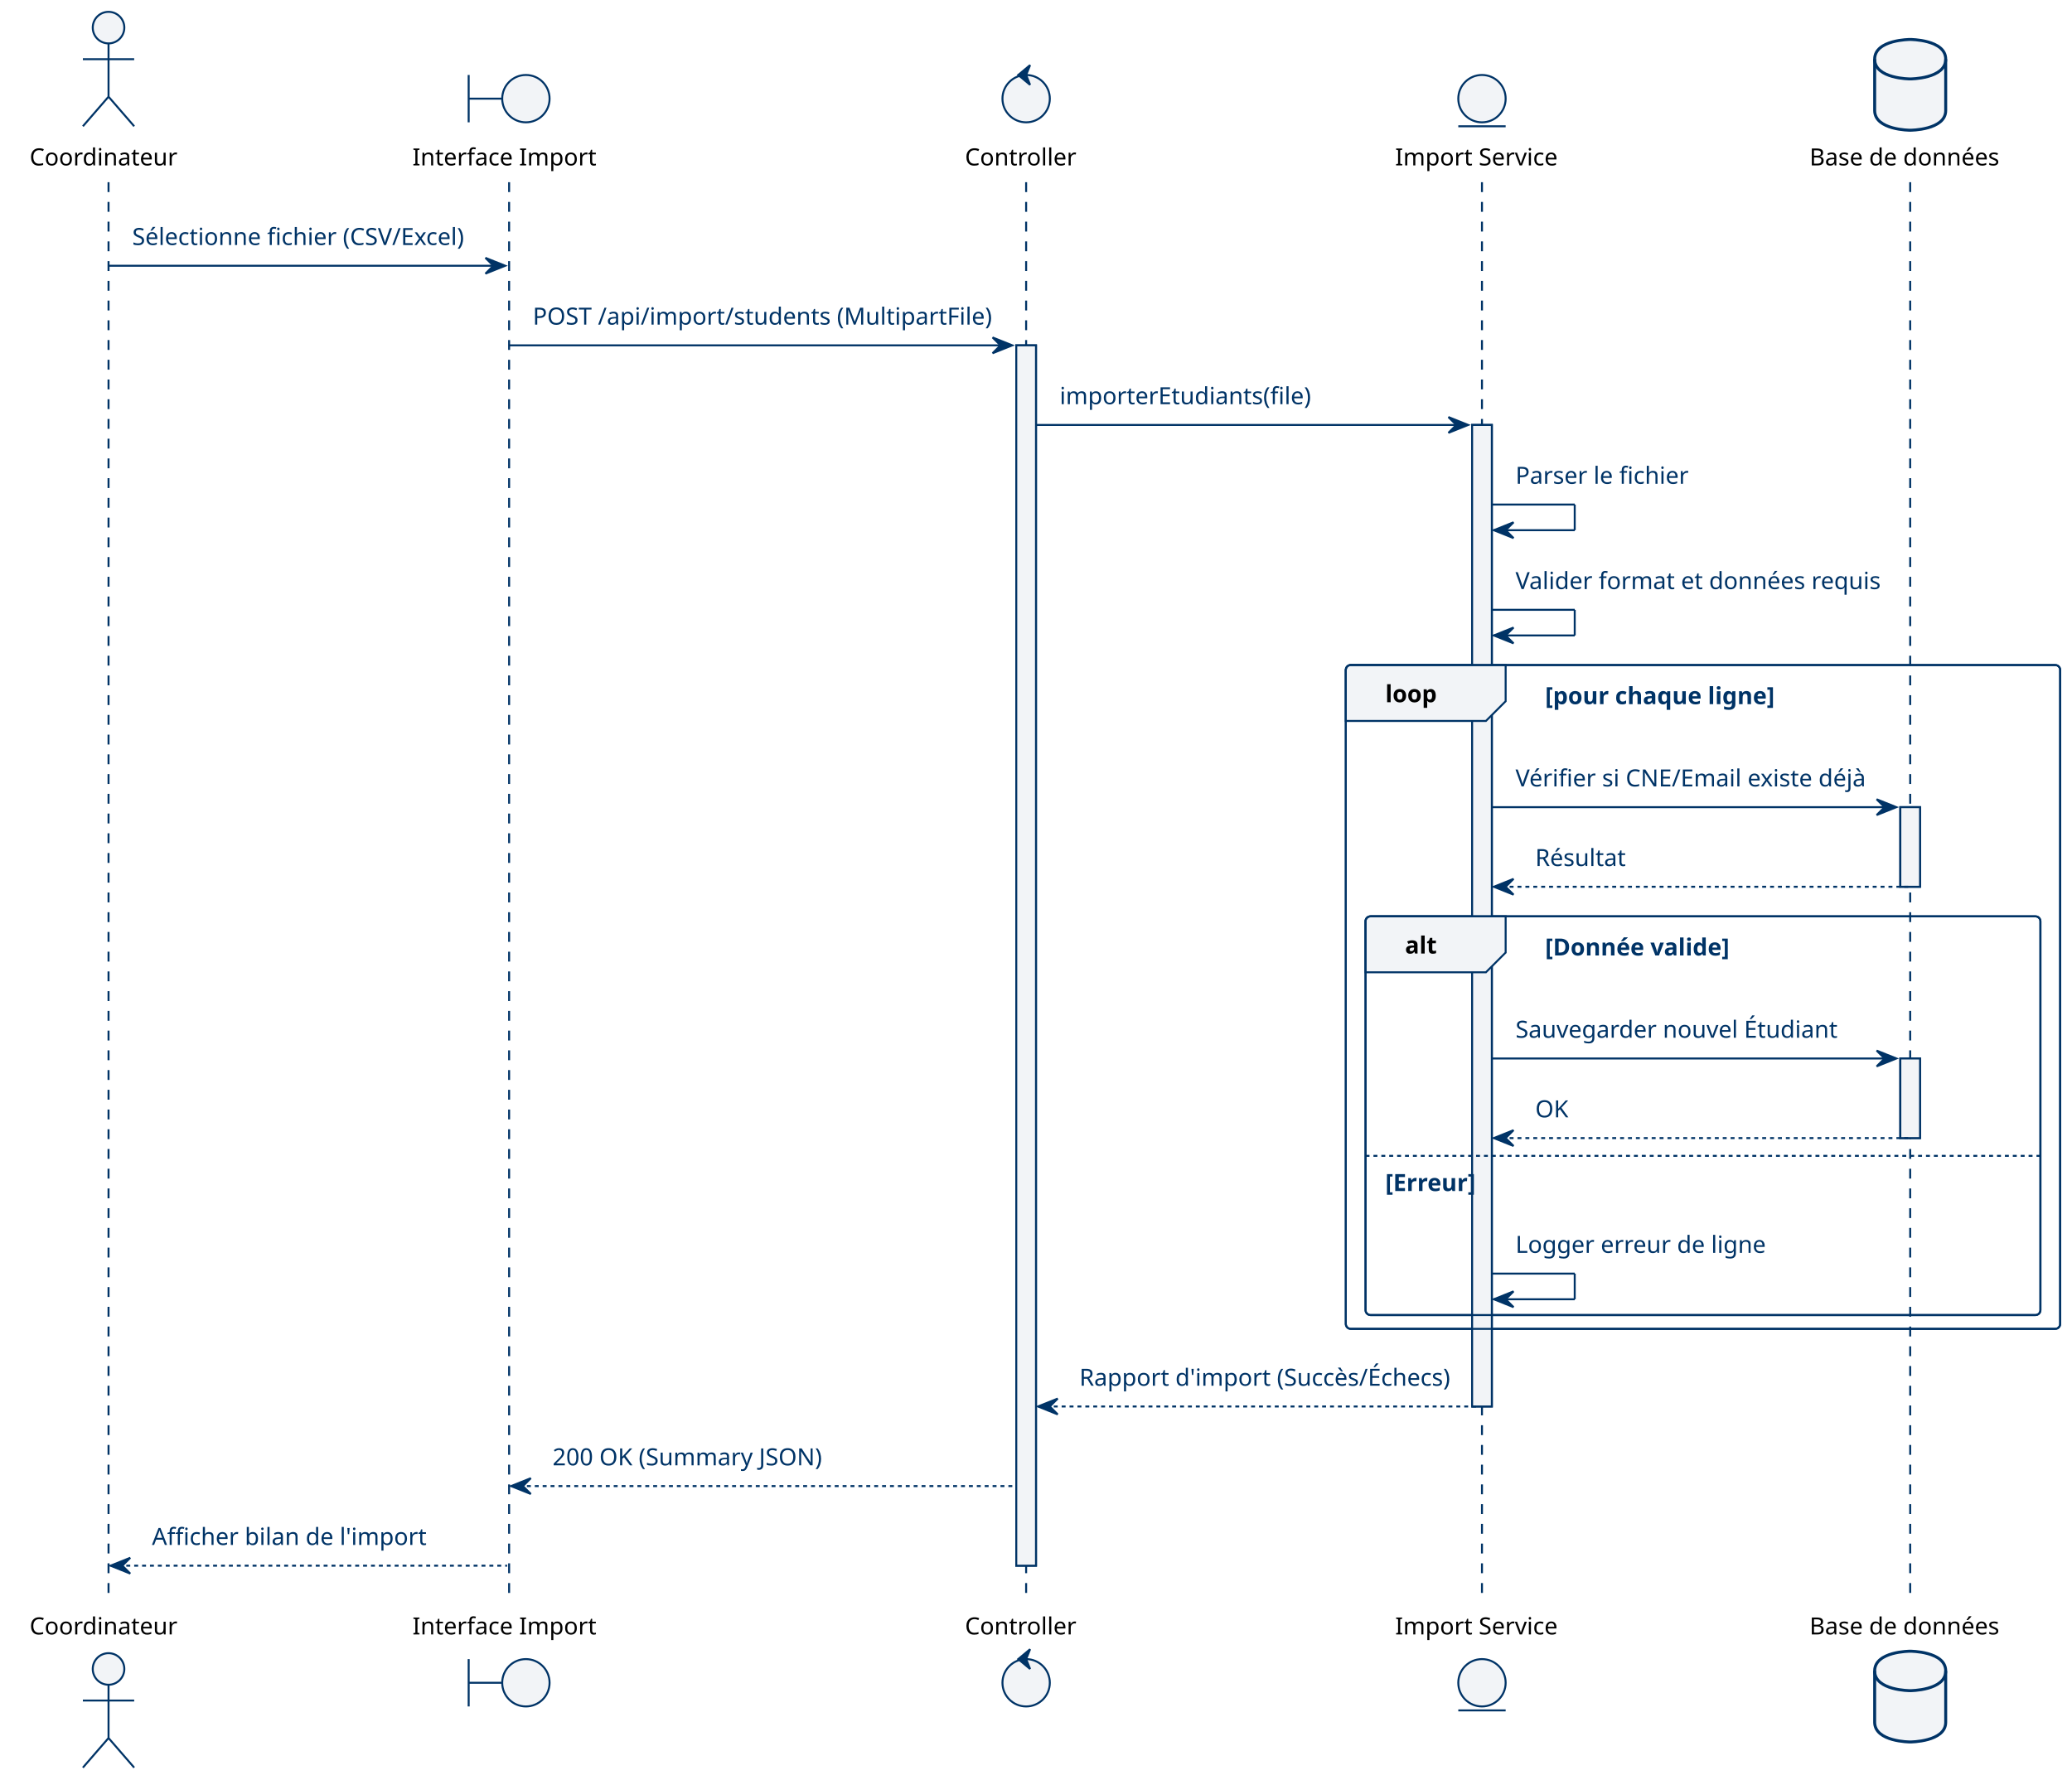
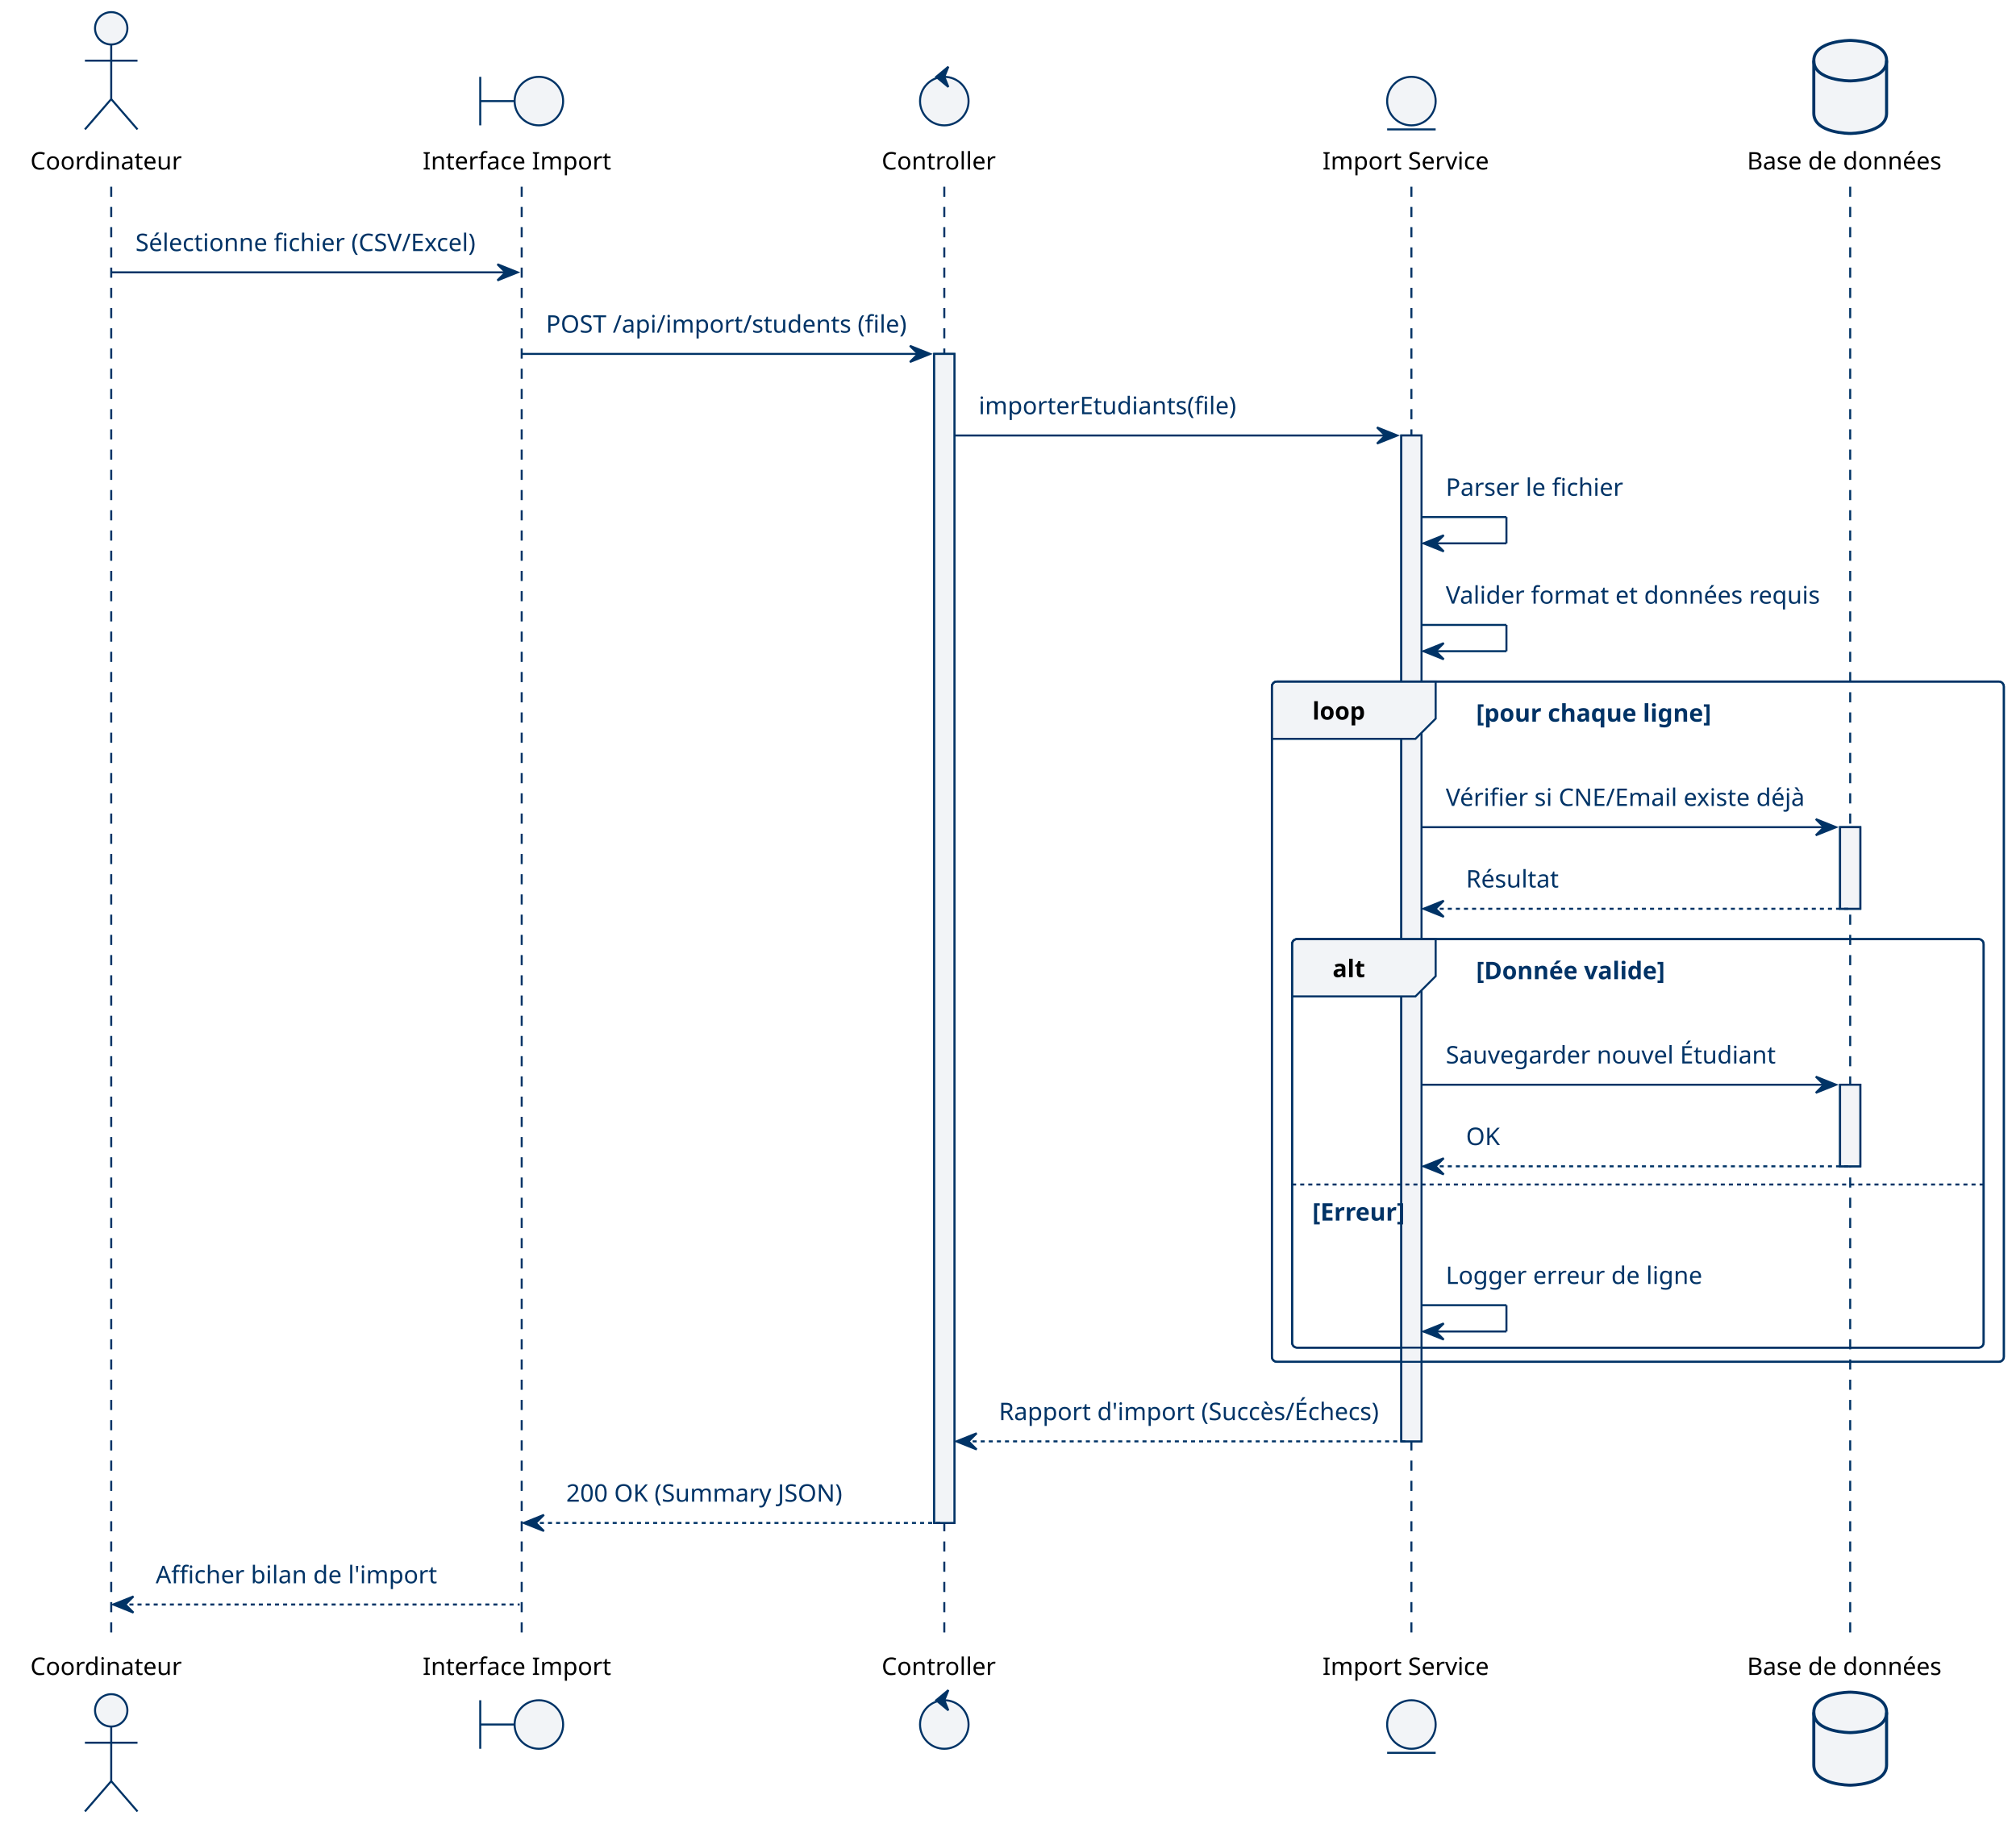
- <svg xmlns="http://www.w3.org/2000/svg" contentStyleType="text/css" height="902px" preserveAspectRatio="none" style="width:1050px;height:902px;background:#FFFFFF;" version="1.1" viewBox="0 0 1050 902" width="1050px" zoomAndPan="magnify">
+ <svg xmlns="http://www.w3.org/2000/svg" contentStyleType="text/css" height="902px" preserveAspectRatio="none" style="width:997px;height:902px;background:#FFFFFF;" version="1.1" viewBox="0 0 997 902" width="997px" zoomAndPan="magnify">
  <defs />
  <g>
-     <rect fill="#F2F4F7" height="618.506" style="stroke:#003366;stroke-width:1.0;" width="10" x="515" y="175.032" />
-     <rect fill="#F2F4F7" height="497.474" style="stroke:#003366;stroke-width:1.0;" width="10" x="746" y="215.376" />
-     <rect fill="#F2F4F7" height="40.344" style="stroke:#003366;stroke-width:1.0;" width="10" x="963" y="409.097" />
-     <rect fill="#F2F4F7" height="40.344" style="stroke:#003366;stroke-width:1.0;" width="10" x="963" y="536.473" />
-     <rect fill="none" height="336.441" rx="2.5" ry="2.5" style="stroke:#003366;stroke-width:1.0;" width="362" x="682" y="337.065" />
-     <rect fill="none" height="202.065" rx="2.5" ry="2.5" style="stroke:#003366;stroke-width:1.0;" width="342" x="692" y="464.441" />
+     <rect fill="#F2F4F7" height="578.162" style="stroke:#003366;stroke-width:1.0;" width="10" x="462" y="175.032" />
+     <rect fill="#F2F4F7" height="497.474" style="stroke:#003366;stroke-width:1.0;" width="10" x="693" y="215.376" />
+     <rect fill="#F2F4F7" height="40.344" style="stroke:#003366;stroke-width:1.0;" width="10" x="910" y="409.097" />
+     <rect fill="#F2F4F7" height="40.344" style="stroke:#003366;stroke-width:1.0;" width="10" x="910" y="536.473" />
+     <rect fill="none" height="336.441" rx="2.5" ry="2.5" style="stroke:#003366;stroke-width:1.0;" width="362" x="629" y="337.065" />
+     <rect fill="none" height="202.065" rx="2.5" ry="2.5" style="stroke:#003366;stroke-width:1.0;" width="342" x="639" y="464.441" />
    <line style="stroke:#003366;stroke-width:1.0;stroke-dasharray:5.0,5.0;" x1="55" x2="55" y1="92.344" y2="811.538" />
    <line style="stroke:#003366;stroke-width:1.0;stroke-dasharray:5.0,5.0;" x1="258" x2="258" y1="92.344" y2="811.538" />
-     <line style="stroke:#003366;stroke-width:1.0;stroke-dasharray:5.0,5.0;" x1="520" x2="520" y1="92.344" y2="811.538" />
-     <line style="stroke:#003366;stroke-width:1.0;stroke-dasharray:5.0,5.0;" x1="751" x2="751" y1="92.344" y2="811.538" />
-     <line style="stroke:#003366;stroke-width:1.0;stroke-dasharray:5.0,5.0;" x1="968" x2="968" y1="92.344" y2="811.538" />
+     <line style="stroke:#003366;stroke-width:1.0;stroke-dasharray:5.0,5.0;" x1="467" x2="467" y1="92.344" y2="811.538" />
+     <line style="stroke:#003366;stroke-width:1.0;stroke-dasharray:5.0,5.0;" x1="698" x2="698" y1="92.344" y2="811.538" />
+     <line style="stroke:#003366;stroke-width:1.0;stroke-dasharray:5.0,5.0;" x1="915" x2="915" y1="92.344" y2="811.538" />
    <text fill="#000000" font-family="sans-serif" font-size="12" lengthAdjust="spacing" textLength="74" x="15" y="83.828">Coordinateur</text>
    <ellipse cx="55" cy="14" fill="#F2F4F7" rx="8" ry="8" style="stroke:#003366;stroke-width:1.0;" />
    <path d="M55,22 L55,49 M42,30 L68,30 M55,49 L42,64 M55,49 L68,64 " fill="none" style="stroke:#003366;stroke-width:1.0;" />
    <text fill="#000000" font-family="sans-serif" font-size="12" lengthAdjust="spacing" textLength="74" x="15" y="828.366">Coordinateur</text>
    <ellipse cx="55" cy="845.882" fill="#F2F4F7" rx="8" ry="8" style="stroke:#003366;stroke-width:1.0;" />
    <path d="M55,853.882 L55,880.882 M42,861.882 L68,861.882 M55,880.882 L42,895.882 M55,880.882 L68,895.882 " fill="none" style="stroke:#003366;stroke-width:1.0;" />
    <text fill="#000000" font-family="sans-serif" font-size="12" lengthAdjust="spacing" textLength="92" x="209" y="83.828">Interface Import</text>
    <path d="M237.5,38 L237.5,62 M237.5,50 L254.5,50 " fill="none" style="stroke:#003366;stroke-width:1.0;" />
    <ellipse cx="266.5" cy="50" fill="#F2F4F7" rx="12" ry="12" style="stroke:#003366;stroke-width:1.0;" />
    <text fill="#000000" font-family="sans-serif" font-size="12" lengthAdjust="spacing" textLength="92" x="209" y="828.366">Interface Import</text>
    <path d="M237.5,840.882 L237.5,864.882 M237.5,852.882 L254.5,852.882 " fill="none" style="stroke:#003366;stroke-width:1.0;" />
    <ellipse cx="266.5" cy="852.882" fill="#F2F4F7" rx="12" ry="12" style="stroke:#003366;stroke-width:1.0;" />
-     <text fill="#000000" font-family="sans-serif" font-size="12" lengthAdjust="spacing" textLength="56" x="489" y="83.828">Controller</text>
-     <ellipse cx="520" cy="50" fill="#F2F4F7" rx="12" ry="12" style="stroke:#003366;stroke-width:1.0;" />
-     <polygon fill="#003366" points="516,38,522,33,520,38,522,43,516,38" style="stroke:#003366;stroke-width:1.0;" />
-     <text fill="#000000" font-family="sans-serif" font-size="12" lengthAdjust="spacing" textLength="56" x="489" y="828.366">Controller</text>
-     <ellipse cx="520" cy="852.882" fill="#F2F4F7" rx="12" ry="12" style="stroke:#003366;stroke-width:1.0;" />
-     <polygon fill="#003366" points="516,840.882,522,835.882,520,840.882,522,845.882,516,840.882" style="stroke:#003366;stroke-width:1.0;" />
-     <text fill="#000000" font-family="sans-serif" font-size="12" lengthAdjust="spacing" textLength="82" x="707" y="83.828">Import Service</text>
-     <ellipse cx="751" cy="50" fill="#F2F4F7" rx="12" ry="12" style="stroke:#003366;stroke-width:1.0;" />
-     <line style="stroke:#003366;stroke-width:1.0;" x1="739" x2="763" y1="64" y2="64" />
-     <text fill="#000000" font-family="sans-serif" font-size="12" lengthAdjust="spacing" textLength="82" x="707" y="828.366">Import Service</text>
-     <ellipse cx="751" cy="852.882" fill="#F2F4F7" rx="12" ry="12" style="stroke:#003366;stroke-width:1.0;" />
-     <line style="stroke:#003366;stroke-width:1.0;" x1="739" x2="763" y1="866.882" y2="866.882" />
-     <text fill="#000000" font-family="sans-serif" font-size="12" lengthAdjust="spacing" textLength="96" x="917" y="83.828">Base de données</text>
-     <path d="M950,30 C950,20 968,20 968,20 C968,20 986,20 986,30 L986,56 C986,66 968,66 968,66 C968,66 950,66 950,56 L950,30 " fill="#F2F4F7" style="stroke:#003366;stroke-width:1.5;" />
-     <path d="M950,30 C950,40 968,40 968,40 C968,40 986,40 986,30 " fill="none" style="stroke:#003366;stroke-width:1.5;" />
-     <text fill="#000000" font-family="sans-serif" font-size="12" lengthAdjust="spacing" textLength="96" x="917" y="828.366">Base de données</text>
-     <path d="M950,846.882 C950,836.882 968,836.882 968,836.882 C968,836.882 986,836.882 986,846.882 L986,872.882 C986,882.882 968,882.882 968,882.882 C968,882.882 950,882.882 950,872.882 L950,846.882 " fill="#F2F4F7" style="stroke:#003366;stroke-width:1.5;" />
-     <path d="M950,846.882 C950,856.882 968,856.882 968,856.882 C968,856.882 986,856.882 986,846.882 " fill="none" style="stroke:#003366;stroke-width:1.5;" />
-     <rect fill="#F2F4F7" height="618.506" style="stroke:#003366;stroke-width:1.0;" width="10" x="515" y="175.032" />
-     <rect fill="#F2F4F7" height="497.474" style="stroke:#003366;stroke-width:1.0;" width="10" x="746" y="215.376" />
-     <rect fill="#F2F4F7" height="40.344" style="stroke:#003366;stroke-width:1.0;" width="10" x="963" y="409.097" />
-     <rect fill="#F2F4F7" height="40.344" style="stroke:#003366;stroke-width:1.0;" width="10" x="963" y="536.473" />
+     <text fill="#000000" font-family="sans-serif" font-size="12" lengthAdjust="spacing" textLength="56" x="436" y="83.828">Controller</text>
+     <ellipse cx="467" cy="50" fill="#F2F4F7" rx="12" ry="12" style="stroke:#003366;stroke-width:1.0;" />
+     <polygon fill="#003366" points="463,38,469,33,467,38,469,43,463,38" style="stroke:#003366;stroke-width:1.0;" />
+     <text fill="#000000" font-family="sans-serif" font-size="12" lengthAdjust="spacing" textLength="56" x="436" y="828.366">Controller</text>
+     <ellipse cx="467" cy="852.882" fill="#F2F4F7" rx="12" ry="12" style="stroke:#003366;stroke-width:1.0;" />
+     <polygon fill="#003366" points="463,840.882,469,835.882,467,840.882,469,845.882,463,840.882" style="stroke:#003366;stroke-width:1.0;" />
+     <text fill="#000000" font-family="sans-serif" font-size="12" lengthAdjust="spacing" textLength="82" x="654" y="83.828">Import Service</text>
+     <ellipse cx="698" cy="50" fill="#F2F4F7" rx="12" ry="12" style="stroke:#003366;stroke-width:1.0;" />
+     <line style="stroke:#003366;stroke-width:1.0;" x1="686" x2="710" y1="64" y2="64" />
+     <text fill="#000000" font-family="sans-serif" font-size="12" lengthAdjust="spacing" textLength="82" x="654" y="828.366">Import Service</text>
+     <ellipse cx="698" cy="852.882" fill="#F2F4F7" rx="12" ry="12" style="stroke:#003366;stroke-width:1.0;" />
+     <line style="stroke:#003366;stroke-width:1.0;" x1="686" x2="710" y1="866.882" y2="866.882" />
+     <text fill="#000000" font-family="sans-serif" font-size="12" lengthAdjust="spacing" textLength="96" x="864" y="83.828">Base de données</text>
+     <path d="M897,30 C897,20 915,20 915,20 C915,20 933,20 933,30 L933,56 C933,66 915,66 915,66 C915,66 897,66 897,56 L897,30 " fill="#F2F4F7" style="stroke:#003366;stroke-width:1.5;" />
+     <path d="M897,30 C897,40 915,40 915,40 C915,40 933,40 933,30 " fill="none" style="stroke:#003366;stroke-width:1.5;" />
+     <text fill="#000000" font-family="sans-serif" font-size="12" lengthAdjust="spacing" textLength="96" x="864" y="828.366">Base de données</text>
+     <path d="M897,846.882 C897,836.882 915,836.882 915,836.882 C915,836.882 933,836.882 933,846.882 L933,872.882 C933,882.882 915,882.882 915,882.882 C915,882.882 897,882.882 897,872.882 L897,846.882 " fill="#F2F4F7" style="stroke:#003366;stroke-width:1.5;" />
+     <path d="M897,846.882 C897,856.882 915,856.882 915,856.882 C915,856.882 933,856.882 933,846.882 " fill="none" style="stroke:#003366;stroke-width:1.5;" />
+     <rect fill="#F2F4F7" height="578.162" style="stroke:#003366;stroke-width:1.0;" width="10" x="462" y="175.032" />
+     <rect fill="#F2F4F7" height="497.474" style="stroke:#003366;stroke-width:1.0;" width="10" x="693" y="215.376" />
+     <rect fill="#F2F4F7" height="40.344" style="stroke:#003366;stroke-width:1.0;" width="10" x="910" y="409.097" />
+     <rect fill="#F2F4F7" height="40.344" style="stroke:#003366;stroke-width:1.0;" width="10" x="910" y="536.473" />
    <polygon fill="#003366" points="246,130.688,256,134.688,246,138.688,250,134.688" style="stroke:#003366;stroke-width:1.0;" />
    <line style="stroke:#003366;stroke-width:1.0;" x1="55" x2="252" y1="134.688" y2="134.688" />
    <text fill="#003366" font-family="sans-serif" font-size="12" lengthAdjust="spacing" textLength="169" x="67" y="124.172">Sélectionne fichier (CSV/Excel)</text>
-     <polygon fill="#003366" points="503,171.032,513,175.032,503,179.032,507,175.032" style="stroke:#003366;stroke-width:1.0;" />
-     <line style="stroke:#003366;stroke-width:1.0;" x1="258" x2="509" y1="175.032" y2="175.032" />
-     <text fill="#003366" font-family="sans-serif" font-size="12" lengthAdjust="spacing" textLength="228" x="270" y="164.516">POST /api/import/students (MultipartFile)</text>
-     <polygon fill="#003366" points="734,211.376,744,215.376,734,219.376,738,215.376" style="stroke:#003366;stroke-width:1.0;" />
-     <line style="stroke:#003366;stroke-width:1.0;" x1="525" x2="740" y1="215.376" y2="215.376" />
-     <text fill="#003366" font-family="sans-serif" font-size="12" lengthAdjust="spacing" textLength="126" x="537" y="204.86">importerEtudiants(file)</text>
-     <line style="stroke:#003366;stroke-width:1.0;" x1="756" x2="798" y1="255.721" y2="255.721" />
-     <line style="stroke:#003366;stroke-width:1.0;" x1="798" x2="798" y1="255.721" y2="268.721" />
-     <line style="stroke:#003366;stroke-width:1.0;" x1="757" x2="798" y1="268.721" y2="268.721" />
-     <polygon fill="#003366" points="767,264.721,757,268.721,767,272.721,763,268.721" style="stroke:#003366;stroke-width:1.0;" />
-     <text fill="#003366" font-family="sans-serif" font-size="12" lengthAdjust="spacing" textLength="88" x="768" y="245.204">Parser le fichier</text>
-     <line style="stroke:#003366;stroke-width:1.0;" x1="756" x2="798" y1="309.065" y2="309.065" />
-     <line style="stroke:#003366;stroke-width:1.0;" x1="798" x2="798" y1="309.065" y2="322.065" />
-     <line style="stroke:#003366;stroke-width:1.0;" x1="757" x2="798" y1="322.065" y2="322.065" />
-     <polygon fill="#003366" points="767,318.065,757,322.065,767,326.065,763,322.065" style="stroke:#003366;stroke-width:1.0;" />
-     <text fill="#003366" font-family="sans-serif" font-size="12" lengthAdjust="spacing" textLength="183" x="768" y="298.549">Valider format et données requis</text>
-     <path d="M684.5,337.065 L763,337.065 L763,355.409 L753,365.409 L682,365.409 L682,339.565 A2.5,2.5 0 0 1 684.5,337.065 " fill="#F2F4F7" style="stroke:#003366;stroke-width:1.0;" />
-     <rect fill="none" height="336.441" rx="2.5" ry="2.5" style="stroke:#003366;stroke-width:1.0;" width="362" x="682" y="337.065" />
-     <text fill="#000000" font-family="sans-serif" font-size="12" font-weight="bold" lengthAdjust="spacing" textLength="26" x="702" y="355.893">loop</text>
-     <text fill="#003366" font-family="sans-serif" font-size="12" font-weight="bold" lengthAdjust="spacing" textLength="117" x="783" y="356.893">[pour chaque ligne]</text>
-     <polygon fill="#003366" points="951,405.097,961,409.097,951,413.097,955,409.097" style="stroke:#003366;stroke-width:1.0;" />
-     <line style="stroke:#003366;stroke-width:1.0;" x1="756" x2="957" y1="409.097" y2="409.097" />
-     <text fill="#003366" font-family="sans-serif" font-size="12" lengthAdjust="spacing" textLength="178" x="768" y="398.581">Vérifier si CNE/Email existe déjà</text>
-     <polygon fill="#003366" points="767,445.441,757,449.441,767,453.441,763,449.441" style="stroke:#003366;stroke-width:1.0;" />
-     <line style="stroke:#003366;stroke-width:1.0;stroke-dasharray:2.0,2.0;" x1="761" x2="967" y1="449.441" y2="449.441" />
-     <text fill="#003366" font-family="sans-serif" font-size="12" lengthAdjust="spacing" textLength="45" x="778" y="438.925">Résultat</text>
-     <path d="M694.5,464.441 L763,464.441 L763,482.785 L753,492.785 L692,492.785 L692,466.941 A2.5,2.5 0 0 1 694.5,464.441 " fill="#F2F4F7" style="stroke:#003366;stroke-width:1.0;" />
-     <rect fill="none" height="202.065" rx="2.5" ry="2.5" style="stroke:#003366;stroke-width:1.0;" width="342" x="692" y="464.441" />
-     <text fill="#000000" font-family="sans-serif" font-size="12" font-weight="bold" lengthAdjust="spacing" textLength="16" x="712" y="483.269">alt</text>
-     <text fill="#003366" font-family="sans-serif" font-size="12" font-weight="bold" lengthAdjust="spacing" textLength="94" x="783" y="484.269">[Donnée valide]</text>
-     <polygon fill="#003366" points="951,532.473,961,536.473,951,540.473,955,536.473" style="stroke:#003366;stroke-width:1.0;" />
-     <line style="stroke:#003366;stroke-width:1.0;" x1="756" x2="957" y1="536.473" y2="536.473" />
-     <text fill="#003366" font-family="sans-serif" font-size="12" lengthAdjust="spacing" textLength="161" x="768" y="525.957">Sauvegarder nouvel Étudiant</text>
-     <polygon fill="#003366" points="767,572.818,757,576.818,767,580.818,763,576.818" style="stroke:#003366;stroke-width:1.0;" />
-     <line style="stroke:#003366;stroke-width:1.0;stroke-dasharray:2.0,2.0;" x1="761" x2="967" y1="576.818" y2="576.818" />
-     <text fill="#003366" font-family="sans-serif" font-size="12" lengthAdjust="spacing" textLength="16" x="778" y="566.302">OK</text>
-     <line style="stroke:#003366;stroke-width:1.0;stroke-dasharray:2.0,2.0;" x1="692" x2="1034" y1="585.818" y2="585.818" />
-     <text fill="#003366" font-family="sans-serif" font-size="12" font-weight="bold" lengthAdjust="spacing" textLength="45" x="702" y="603.646">[Erreur]</text>
-     <line style="stroke:#003366;stroke-width:1.0;" x1="756" x2="798" y1="645.506" y2="645.506" />
-     <line style="stroke:#003366;stroke-width:1.0;" x1="798" x2="798" y1="645.506" y2="658.506" />
-     <line style="stroke:#003366;stroke-width:1.0;" x1="757" x2="798" y1="658.506" y2="658.506" />
-     <polygon fill="#003366" points="767,654.506,757,658.506,767,662.506,763,658.506" style="stroke:#003366;stroke-width:1.0;" />
-     <text fill="#003366" font-family="sans-serif" font-size="12" lengthAdjust="spacing" textLength="125" x="768" y="634.99">Logger erreur de ligne</text>
-     <polygon fill="#003366" points="536,708.85,526,712.85,536,716.85,532,712.85" style="stroke:#003366;stroke-width:1.0;" />
-     <line style="stroke:#003366;stroke-width:1.0;stroke-dasharray:2.0,2.0;" x1="530" x2="750" y1="712.85" y2="712.85" />
-     <text fill="#003366" font-family="sans-serif" font-size="12" lengthAdjust="spacing" textLength="187" x="547" y="702.334">Rapport d'import (Succès/Échecs)</text>
+     <polygon fill="#003366" points="450,171.032,460,175.032,450,179.032,454,175.032" style="stroke:#003366;stroke-width:1.0;" />
+     <line style="stroke:#003366;stroke-width:1.0;" x1="258" x2="456" y1="175.032" y2="175.032" />
+     <text fill="#003366" font-family="sans-serif" font-size="12" lengthAdjust="spacing" textLength="175" x="270" y="164.516">POST /api/import/students (file)</text>
+     <polygon fill="#003366" points="681,211.376,691,215.376,681,219.376,685,215.376" style="stroke:#003366;stroke-width:1.0;" />
+     <line style="stroke:#003366;stroke-width:1.0;" x1="472" x2="687" y1="215.376" y2="215.376" />
+     <text fill="#003366" font-family="sans-serif" font-size="12" lengthAdjust="spacing" textLength="126" x="484" y="204.86">importerEtudiants(file)</text>
+     <line style="stroke:#003366;stroke-width:1.0;" x1="703" x2="745" y1="255.721" y2="255.721" />
+     <line style="stroke:#003366;stroke-width:1.0;" x1="745" x2="745" y1="255.721" y2="268.721" />
+     <line style="stroke:#003366;stroke-width:1.0;" x1="704" x2="745" y1="268.721" y2="268.721" />
+     <polygon fill="#003366" points="714,264.721,704,268.721,714,272.721,710,268.721" style="stroke:#003366;stroke-width:1.0;" />
+     <text fill="#003366" font-family="sans-serif" font-size="12" lengthAdjust="spacing" textLength="88" x="715" y="245.204">Parser le fichier</text>
+     <line style="stroke:#003366;stroke-width:1.0;" x1="703" x2="745" y1="309.065" y2="309.065" />
+     <line style="stroke:#003366;stroke-width:1.0;" x1="745" x2="745" y1="309.065" y2="322.065" />
+     <line style="stroke:#003366;stroke-width:1.0;" x1="704" x2="745" y1="322.065" y2="322.065" />
+     <polygon fill="#003366" points="714,318.065,704,322.065,714,326.065,710,322.065" style="stroke:#003366;stroke-width:1.0;" />
+     <text fill="#003366" font-family="sans-serif" font-size="12" lengthAdjust="spacing" textLength="183" x="715" y="298.549">Valider format et données requis</text>
+     <path d="M631.5,337.065 L710,337.065 L710,355.409 L700,365.409 L629,365.409 L629,339.565 A2.5,2.5 0 0 1 631.5,337.065 " fill="#F2F4F7" style="stroke:#003366;stroke-width:1.0;" />
+     <rect fill="none" height="336.441" rx="2.5" ry="2.5" style="stroke:#003366;stroke-width:1.0;" width="362" x="629" y="337.065" />
+     <text fill="#000000" font-family="sans-serif" font-size="12" font-weight="bold" lengthAdjust="spacing" textLength="26" x="649" y="355.893">loop</text>
+     <text fill="#003366" font-family="sans-serif" font-size="12" font-weight="bold" lengthAdjust="spacing" textLength="117" x="730" y="356.893">[pour chaque ligne]</text>
+     <polygon fill="#003366" points="898,405.097,908,409.097,898,413.097,902,409.097" style="stroke:#003366;stroke-width:1.0;" />
+     <line style="stroke:#003366;stroke-width:1.0;" x1="703" x2="904" y1="409.097" y2="409.097" />
+     <text fill="#003366" font-family="sans-serif" font-size="12" lengthAdjust="spacing" textLength="178" x="715" y="398.581">Vérifier si CNE/Email existe déjà</text>
+     <polygon fill="#003366" points="714,445.441,704,449.441,714,453.441,710,449.441" style="stroke:#003366;stroke-width:1.0;" />
+     <line style="stroke:#003366;stroke-width:1.0;stroke-dasharray:2.0,2.0;" x1="708" x2="914" y1="449.441" y2="449.441" />
+     <text fill="#003366" font-family="sans-serif" font-size="12" lengthAdjust="spacing" textLength="45" x="725" y="438.925">Résultat</text>
+     <path d="M641.5,464.441 L710,464.441 L710,482.785 L700,492.785 L639,492.785 L639,466.941 A2.5,2.5 0 0 1 641.5,464.441 " fill="#F2F4F7" style="stroke:#003366;stroke-width:1.0;" />
+     <rect fill="none" height="202.065" rx="2.5" ry="2.5" style="stroke:#003366;stroke-width:1.0;" width="342" x="639" y="464.441" />
+     <text fill="#000000" font-family="sans-serif" font-size="12" font-weight="bold" lengthAdjust="spacing" textLength="16" x="659" y="483.269">alt</text>
+     <text fill="#003366" font-family="sans-serif" font-size="12" font-weight="bold" lengthAdjust="spacing" textLength="94" x="730" y="484.269">[Donnée valide]</text>
+     <polygon fill="#003366" points="898,532.473,908,536.473,898,540.473,902,536.473" style="stroke:#003366;stroke-width:1.0;" />
+     <line style="stroke:#003366;stroke-width:1.0;" x1="703" x2="904" y1="536.473" y2="536.473" />
+     <text fill="#003366" font-family="sans-serif" font-size="12" lengthAdjust="spacing" textLength="161" x="715" y="525.957">Sauvegarder nouvel Étudiant</text>
+     <polygon fill="#003366" points="714,572.818,704,576.818,714,580.818,710,576.818" style="stroke:#003366;stroke-width:1.0;" />
+     <line style="stroke:#003366;stroke-width:1.0;stroke-dasharray:2.0,2.0;" x1="708" x2="914" y1="576.818" y2="576.818" />
+     <text fill="#003366" font-family="sans-serif" font-size="12" lengthAdjust="spacing" textLength="16" x="725" y="566.302">OK</text>
+     <line style="stroke:#003366;stroke-width:1.0;stroke-dasharray:2.0,2.0;" x1="639" x2="981" y1="585.818" y2="585.818" />
+     <text fill="#003366" font-family="sans-serif" font-size="12" font-weight="bold" lengthAdjust="spacing" textLength="45" x="649" y="603.646">[Erreur]</text>
+     <line style="stroke:#003366;stroke-width:1.0;" x1="703" x2="745" y1="645.506" y2="645.506" />
+     <line style="stroke:#003366;stroke-width:1.0;" x1="745" x2="745" y1="645.506" y2="658.506" />
+     <line style="stroke:#003366;stroke-width:1.0;" x1="704" x2="745" y1="658.506" y2="658.506" />
+     <polygon fill="#003366" points="714,654.506,704,658.506,714,662.506,710,658.506" style="stroke:#003366;stroke-width:1.0;" />
+     <text fill="#003366" font-family="sans-serif" font-size="12" lengthAdjust="spacing" textLength="125" x="715" y="634.99">Logger erreur de ligne</text>
+     <polygon fill="#003366" points="483,708.85,473,712.85,483,716.85,479,712.85" style="stroke:#003366;stroke-width:1.0;" />
+     <line style="stroke:#003366;stroke-width:1.0;stroke-dasharray:2.0,2.0;" x1="477" x2="697" y1="712.85" y2="712.85" />
+     <text fill="#003366" font-family="sans-serif" font-size="12" lengthAdjust="spacing" textLength="187" x="494" y="702.334">Rapport d'import (Succès/Échecs)</text>
    <polygon fill="#003366" points="269,749.194,259,753.194,269,757.194,265,753.194" style="stroke:#003366;stroke-width:1.0;" />
-     <line style="stroke:#003366;stroke-width:1.0;stroke-dasharray:2.0,2.0;" x1="263" x2="514" y1="753.194" y2="753.194" />
+     <line style="stroke:#003366;stroke-width:1.0;stroke-dasharray:2.0,2.0;" x1="263" x2="466" y1="753.194" y2="753.194" />
    <text fill="#003366" font-family="sans-serif" font-size="12" lengthAdjust="spacing" textLength="136" x="280" y="742.678">200 OK (Summary JSON)</text>
    <polygon fill="#003366" points="66,789.538,56,793.538,66,797.538,62,793.538" style="stroke:#003366;stroke-width:1.0;" />
    <line style="stroke:#003366;stroke-width:1.0;stroke-dasharray:2.0,2.0;" x1="60" x2="257" y1="793.538" y2="793.538" />
    <text fill="#003366" font-family="sans-serif" font-size="12" lengthAdjust="spacing" textLength="137" x="77" y="783.022">Afficher bilan de l'import</text>
  </g>
</svg>
